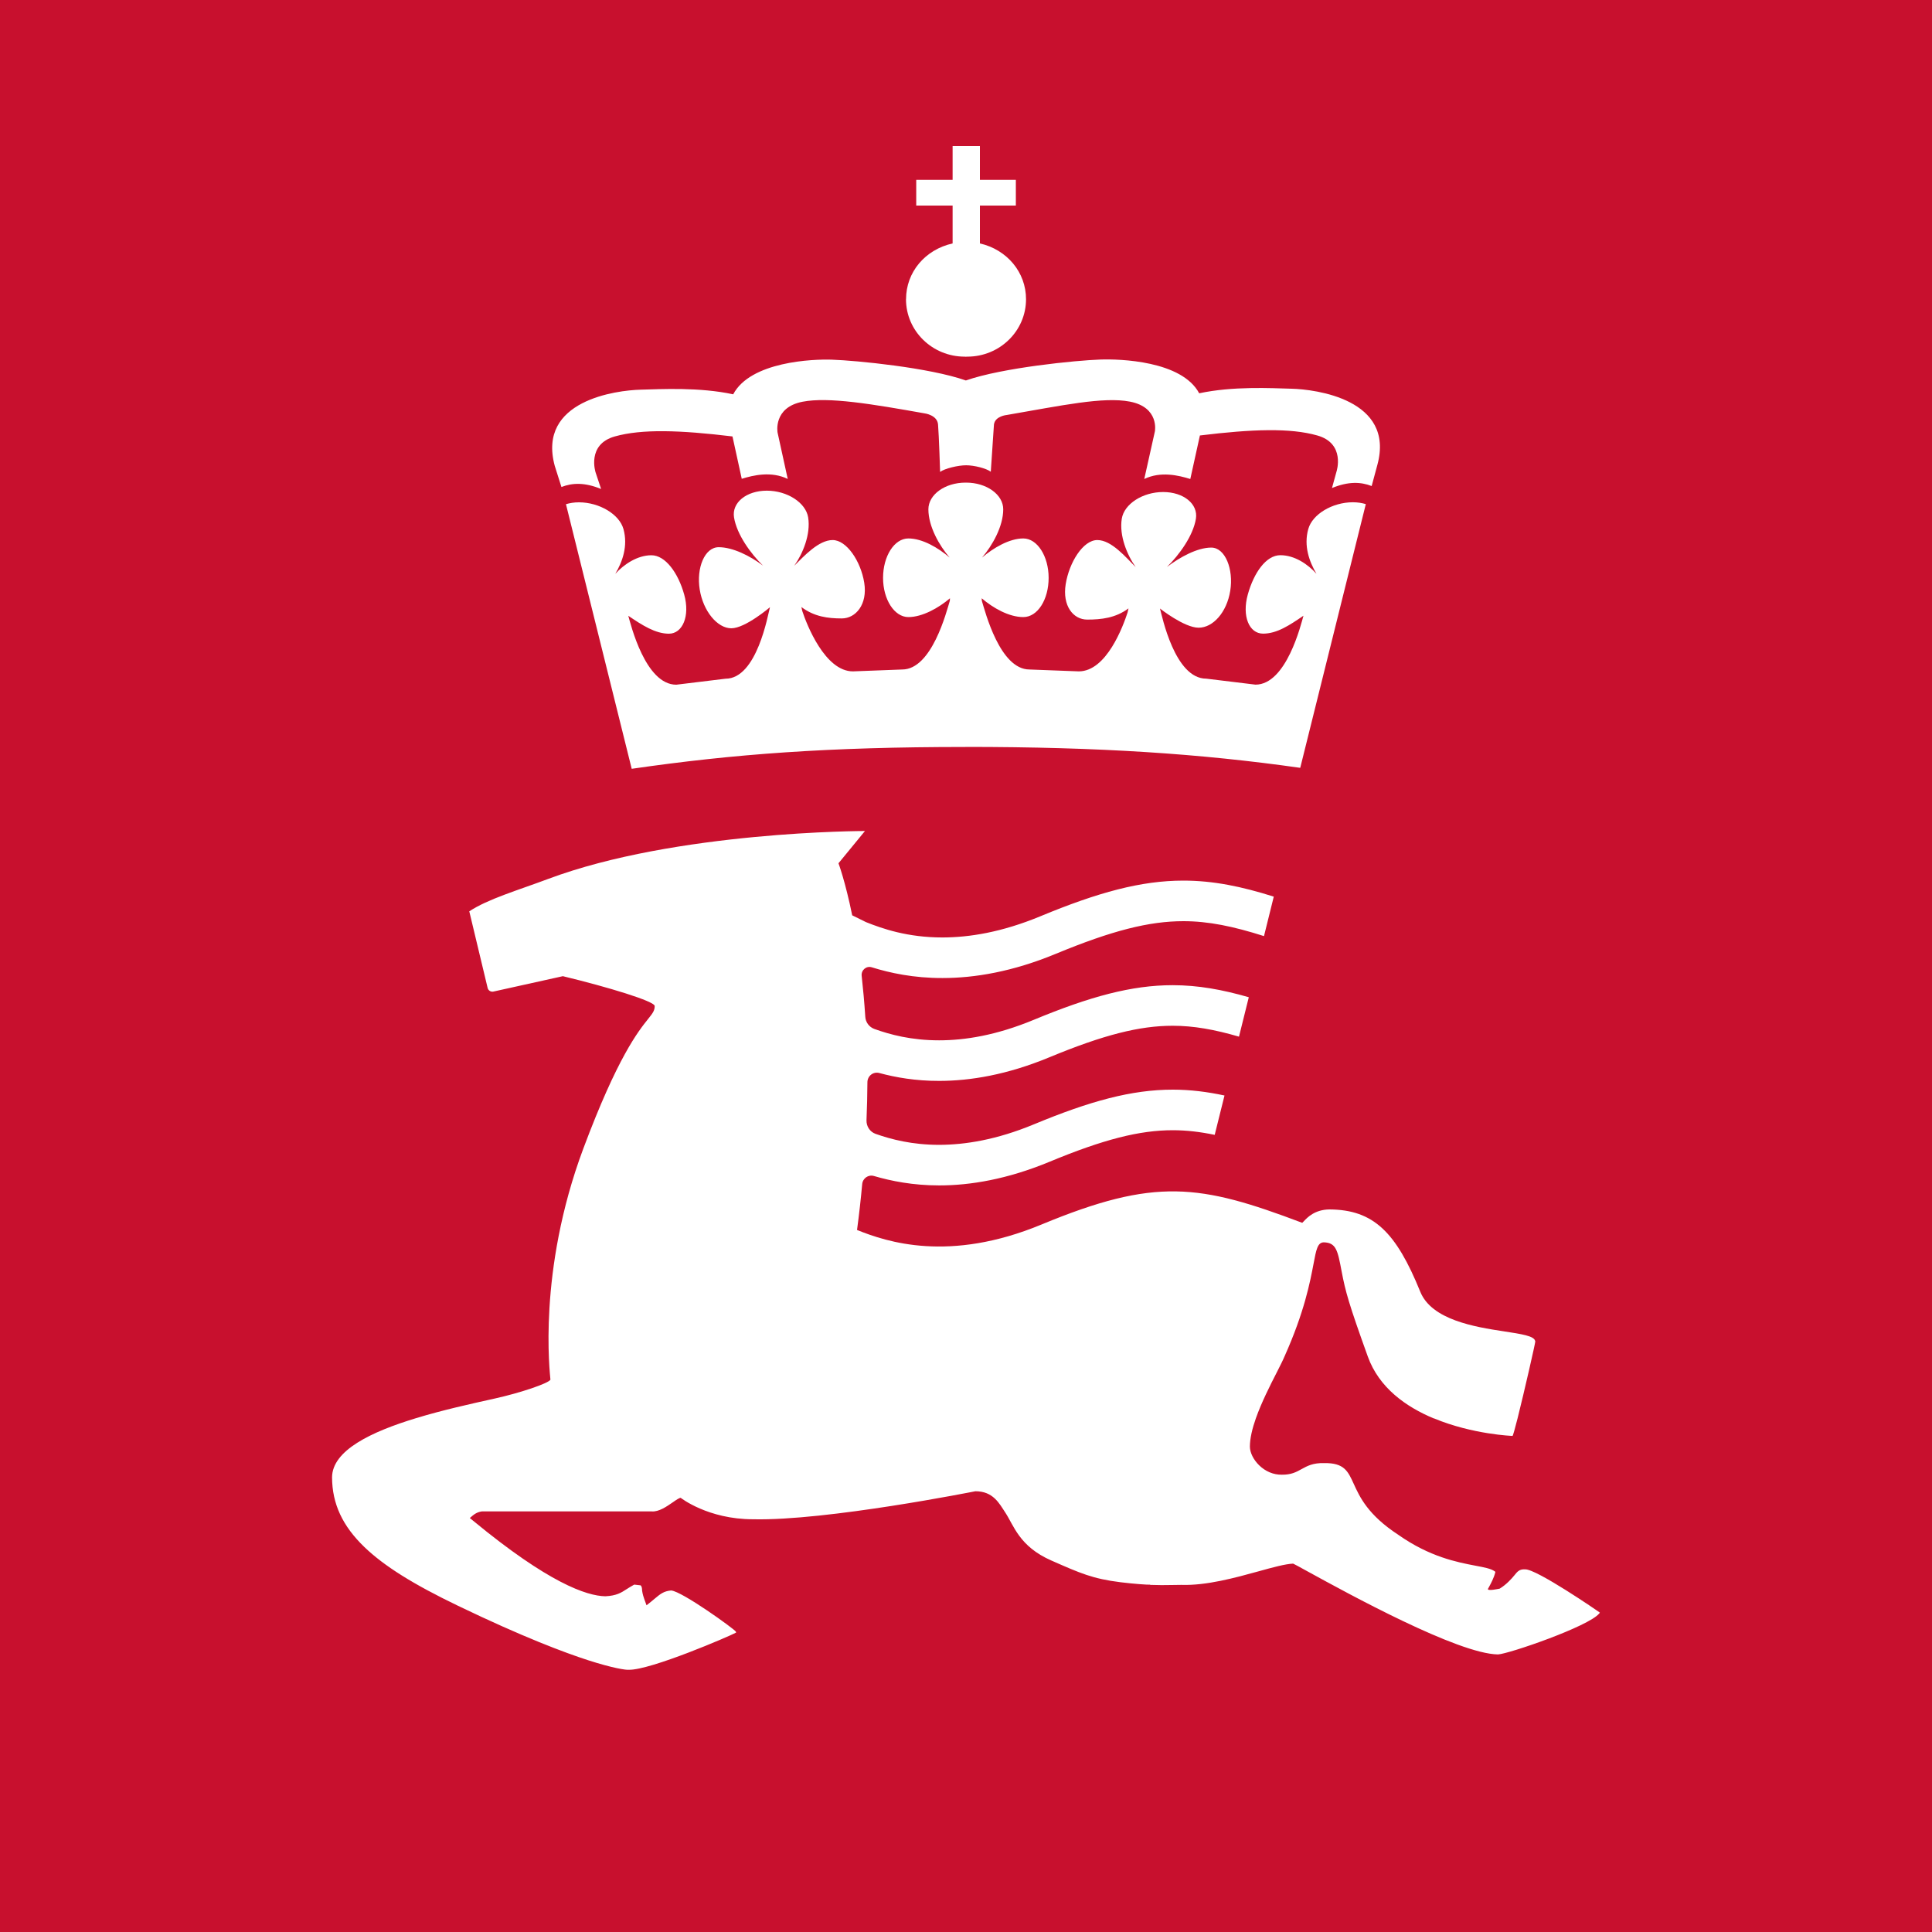
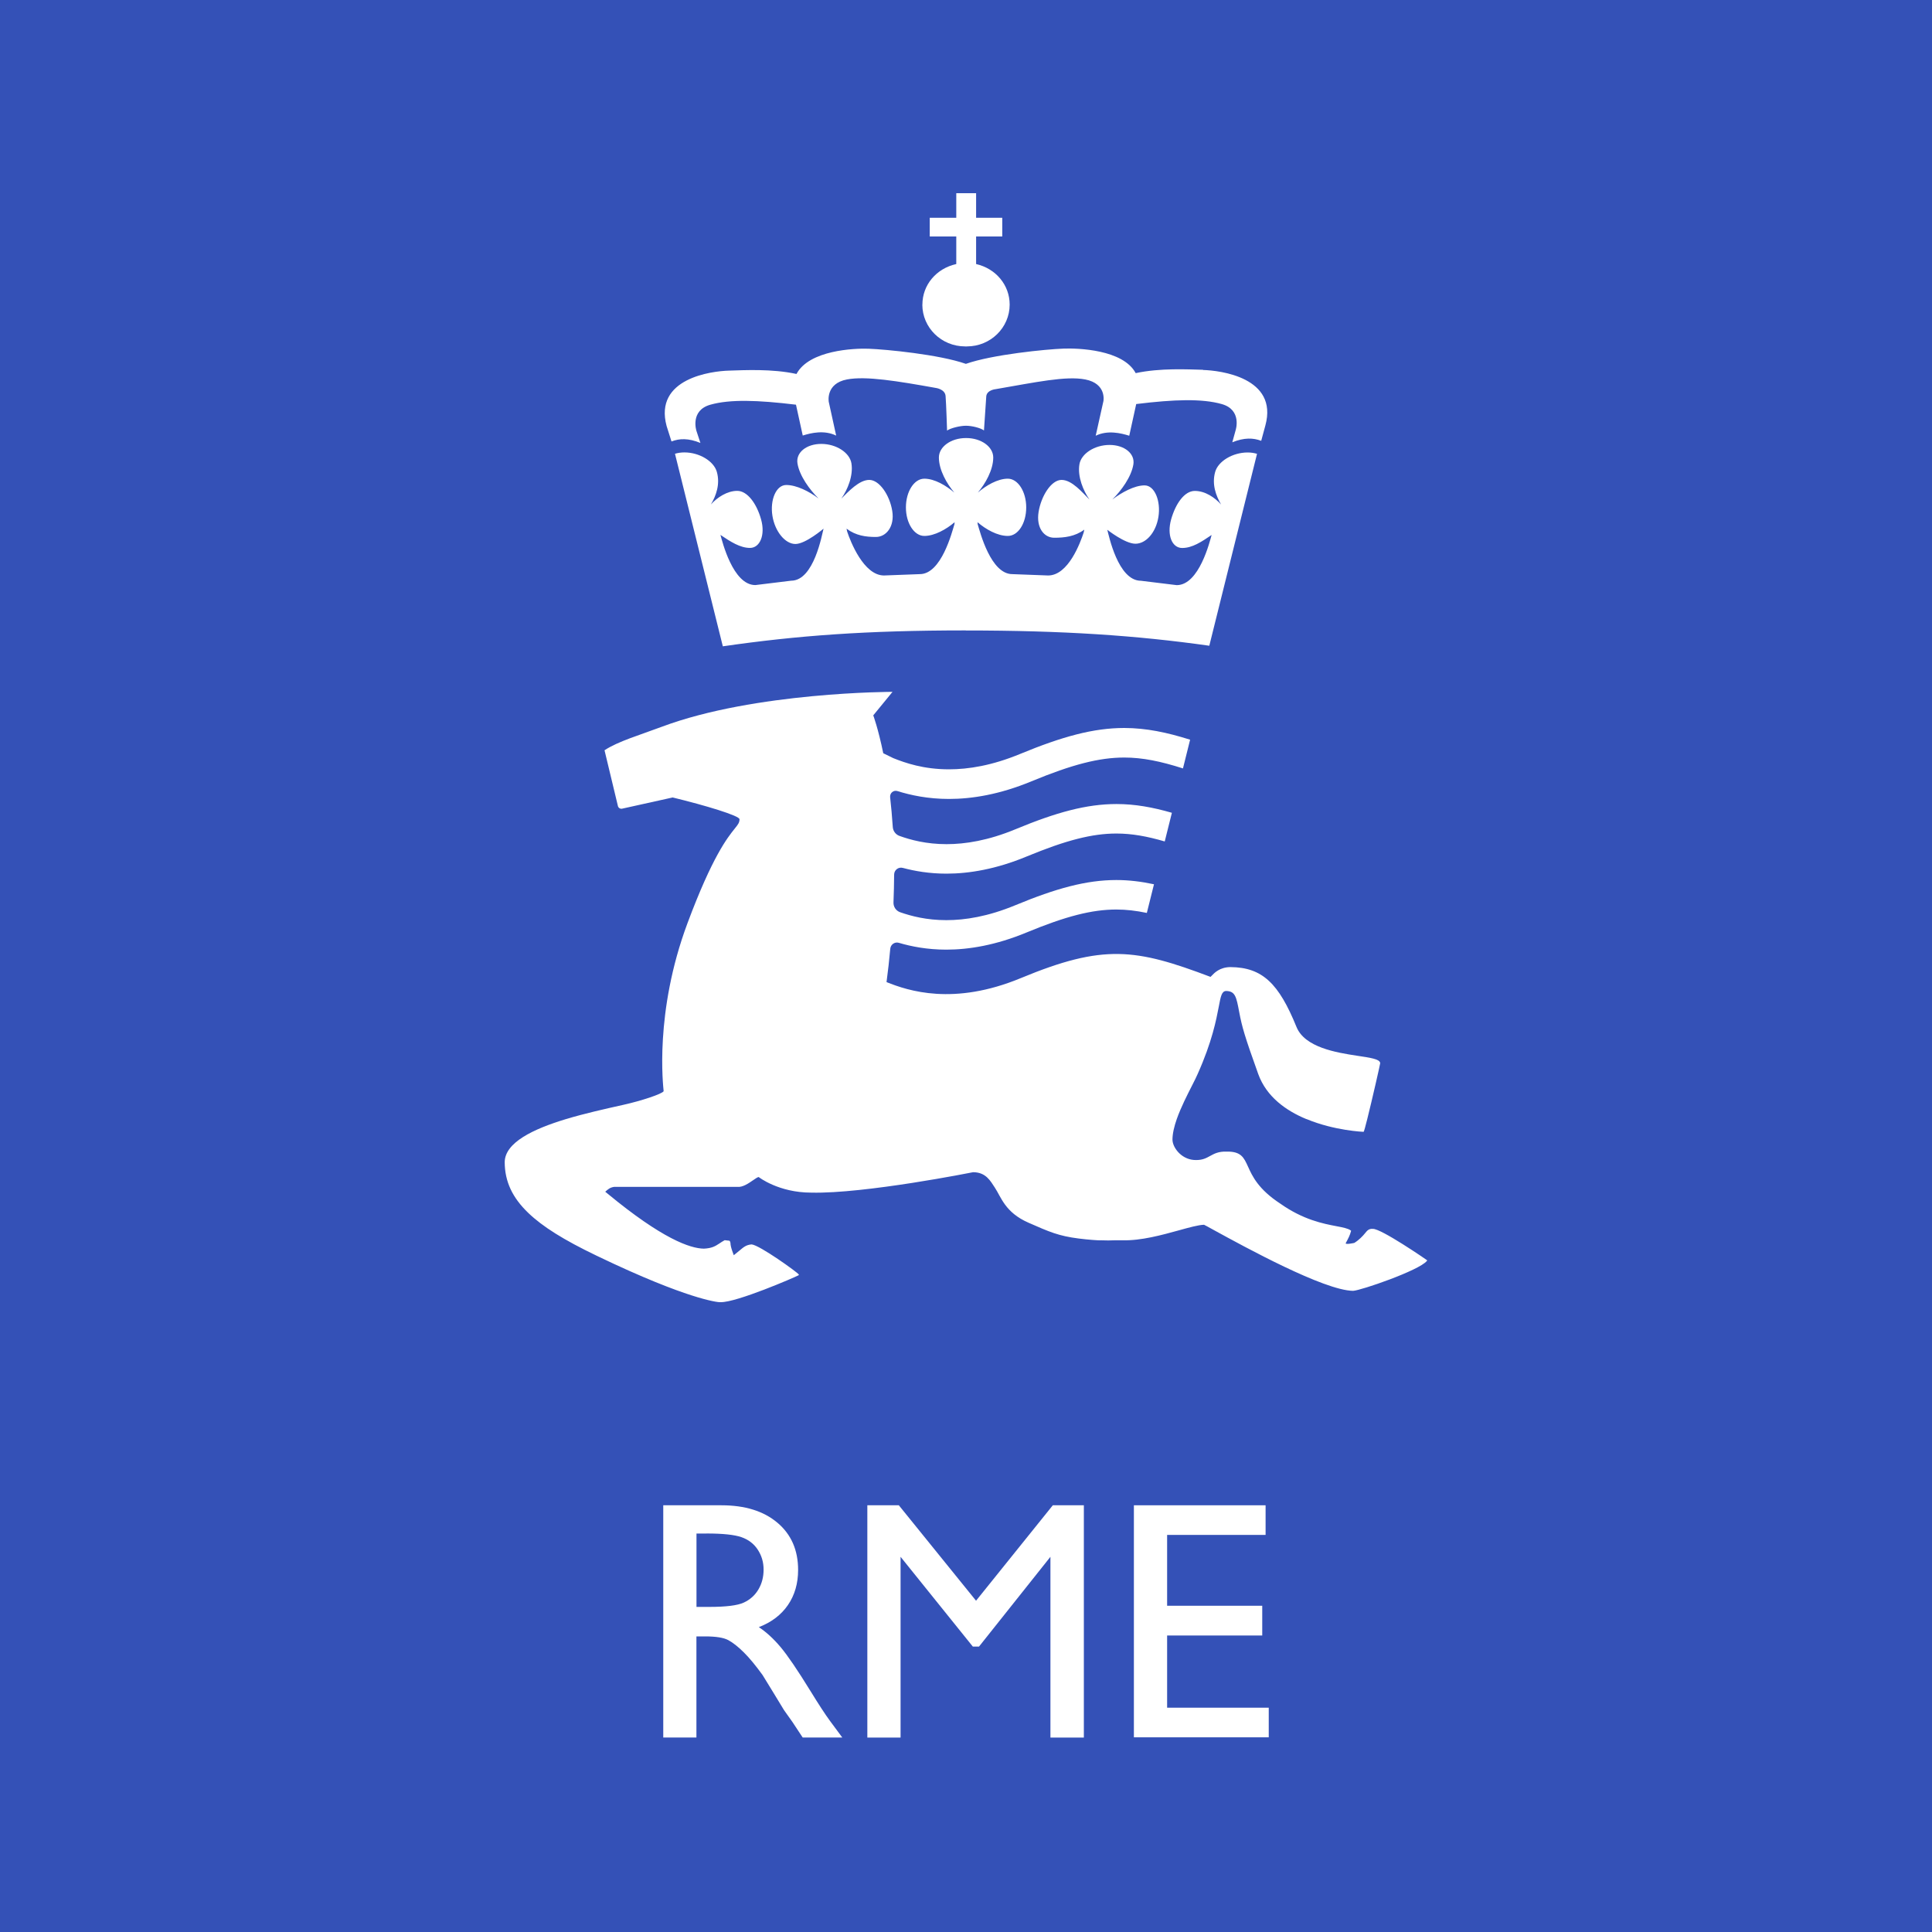
- <svg xmlns="http://www.w3.org/2000/svg" width="100" height="100" viewBox="0 0 100 100" fill="none">
-   <path d="M0 0H100V100H0V0Z" fill="#C8102E" />
-   <path d="M46.894 15.487C46.894 17.13 48.254 18.46 49.934 18.46C49.957 18.46 49.977 18.467 50 18.463C50.024 18.463 50.044 18.46 50.067 18.46C51.747 18.46 53.107 17.13 53.107 15.487C53.107 14.09 52.12 12.92 50.72 12.6V10.64H52.58V9.31H50.72V7.56H49.307V9.31H47.424V10.64H49.307V12.6C47.884 12.917 46.897 14.087 46.897 15.487H46.894Z" fill="white" />
-   <path d="M49.977 38.66C56.904 38.66 62.133 39.01 67.3 39.743L70.694 26.093C70.493 26.033 70.27 25.997 70.023 25.997C68.963 25.997 67.93 26.617 67.717 27.38C67.47 28.257 67.77 29.073 68.14 29.7C67.694 29.203 67.01 28.737 66.27 28.737C65.53 28.737 64.9 29.647 64.587 30.767C64.273 31.887 64.653 32.797 65.377 32.797C66.1 32.797 66.75 32.357 67.467 31.87C67.344 32.3 66.587 35.437 64.984 35.437L62.434 35.127C60.8 35.127 60.144 31.863 60.04 31.497C60.04 31.497 61.297 32.49 62.04 32.49C62.783 32.49 63.497 31.7 63.677 30.58C63.857 29.46 63.417 28.343 62.694 28.343C61.97 28.343 61.07 28.84 60.4 29.347C61.033 28.727 61.757 27.733 61.9 26.85C62.023 26.087 61.264 25.467 60.203 25.467C59.144 25.467 58.184 26.087 58.063 26.85C57.923 27.727 58.34 28.727 58.783 29.353C58.277 28.853 57.537 27.953 56.797 27.953C56.057 27.953 55.34 29.113 55.16 30.237C54.98 31.357 55.55 32.07 56.273 32.07C56.997 32.07 57.743 31.99 58.41 31.49L58.364 31.7C58.137 32.393 57.28 34.75 55.837 34.75L53.287 34.653C51.754 34.653 50.993 31.66 50.82 31.097L50.813 30.967C51.4 31.47 52.224 31.94 52.967 31.94C53.71 31.94 54.277 31.03 54.277 29.91C54.277 28.79 53.69 27.87 52.967 27.87C52.243 27.87 51.42 28.357 50.83 28.86C51.364 28.237 51.927 27.247 51.927 26.363C51.927 25.6 51.067 24.98 50.007 24.98C50 24.98 49.997 24.98 49.99 24.98C49.983 24.98 49.98 24.98 49.974 24.98C48.913 24.98 48.053 25.6 48.053 26.363C48.053 27.247 48.617 28.24 49.154 28.86C48.563 28.353 47.747 27.87 47.017 27.87C46.287 27.87 45.707 28.79 45.707 29.91C45.707 31.03 46.294 31.94 47.017 31.94C47.74 31.94 48.584 31.467 49.17 30.967L49.163 31.097C48.99 31.66 48.233 34.653 46.697 34.653L44.147 34.75C42.7 34.75 41.754 32.323 41.527 31.63L41.48 31.42C42.147 31.92 42.85 32.01 43.57 32.01C44.29 32.01 44.913 31.287 44.733 30.163C44.553 29.043 43.82 27.953 43.097 27.953C42.373 27.953 41.617 28.783 41.11 29.283C41.553 28.657 41.97 27.657 41.83 26.78C41.707 26.017 40.747 25.397 39.69 25.397C38.633 25.397 37.87 26.017 37.993 26.78C38.137 27.667 38.857 28.657 39.493 29.277C38.824 28.77 37.927 28.323 37.2 28.323C36.474 28.323 36.037 29.393 36.217 30.513C36.397 31.633 37.13 32.52 37.853 32.52C38.577 32.52 39.853 31.43 39.853 31.43C39.75 31.793 39.187 35.13 37.553 35.13L35.004 35.44C33.4 35.44 32.644 32.303 32.52 31.873C33.24 32.36 33.92 32.8 34.623 32.8C35.327 32.8 35.727 31.89 35.413 30.77C35.1 29.65 34.44 28.74 33.717 28.74C32.993 28.74 32.294 29.207 31.847 29.703C32.217 29.077 32.514 28.26 32.27 27.383C32.057 26.617 31.023 26 29.963 26C29.717 26 29.494 26.037 29.294 26.097L32.697 39.793C37.98 39.027 42.89 38.663 49.964 38.663L49.977 38.66Z" fill="white" />
-   <path d="M66.853 20.12C65.777 20.09 63.807 19.983 62.07 20.357C61.173 18.67 57.953 18.573 56.95 18.61C55.69 18.653 51.887 19.03 49.993 19.693C48.103 19.027 44.327 18.66 43.07 18.617C42.067 18.58 38.847 18.713 37.95 20.41C36.21 20.033 34.23 20.14 33.15 20.17C31.927 20.203 27.793 20.713 28.713 24.11L29.06 25.207C29.627 24.987 30.267 24.963 31.113 25.31L30.827 24.45C30.827 24.45 30.353 23.003 31.823 22.59C33.223 22.197 35.183 22.26 37.913 22.59L38.393 24.783C38.99 24.597 39.923 24.377 40.773 24.79L40.247 22.39C40.247 22.39 40.003 21.09 41.543 20.793C42.883 20.533 45.123 20.91 47.863 21.397C47.863 21.397 48.513 21.48 48.553 21.97C48.6 22.53 48.66 24.427 48.66 24.427C48.89 24.25 49.6 24.08 50.01 24.083C50.42 24.083 51.05 24.24 51.283 24.417L51.447 21.97C51.507 21.533 52.107 21.48 52.107 21.48C54.953 20.99 57.107 20.523 58.48 20.787C60.02 21.083 59.777 22.327 59.777 22.327L59.227 24.793C60.077 24.38 61.013 24.607 61.61 24.793L62.107 22.54C64.83 22.207 66.787 22.143 68.183 22.54C69.653 22.953 69.18 24.4 69.18 24.4L68.943 25.26C69.793 24.913 70.43 24.937 70.997 25.157L71.293 24.06C72.213 20.663 68.08 20.153 66.857 20.12H66.853Z" fill="white" />
-   <path d="M59.537 82.033C59.977 82.05 60.283 82.047 60.637 82.04L61.14 82.033C62.444 82.077 63.937 81.663 65.137 81.333C65.88 81.127 66.523 80.95 66.933 80.933C66.98 80.95 67.284 81.117 67.67 81.33C69.803 82.5 75.467 85.607 77.537 85.633C78.097 85.603 82.213 84.193 82.777 83.513L82.81 83.473L82.77 83.44C82.743 83.417 79.513 81.193 78.937 81.23C78.65 81.21 78.54 81.343 78.38 81.543C78.237 81.72 77.957 82.027 77.624 82.227C77.624 82.227 76.93 82.383 77.023 82.227C77.047 82.183 77.053 82.173 77.07 82.143C77.17 81.957 77.323 81.677 77.394 81.39L77.4 81.357L77.374 81.337C77.174 81.19 76.83 81.127 76.353 81.037C75.417 80.857 74.004 80.587 72.374 79.44C70.8 78.41 70.377 77.48 70.067 76.8C69.77 76.147 69.573 75.713 68.54 75.73C67.963 75.713 67.66 75.88 67.37 76.04C67.094 76.193 66.834 76.337 66.344 76.33C65.917 76.337 65.5 76.163 65.17 75.84C64.88 75.557 64.697 75.19 64.694 74.88C64.694 74.447 64.82 73.93 65.004 73.41C65.297 72.583 65.743 71.703 66.084 71.037C66.257 70.697 66.407 70.4 66.49 70.2C67.517 67.907 67.81 66.353 67.987 65.423C68.13 64.663 68.197 64.317 68.513 64.303C69.16 64.317 69.237 64.72 69.44 65.793C69.64 66.853 69.814 67.483 70.797 70.213C71.38 71.837 72.78 72.82 74.21 73.417H74.227C76.227 74.25 78.287 74.323 78.287 74.323C78.31 74.323 78.413 73.95 78.55 73.41C78.9 72.017 79.467 69.52 79.463 69.453V69.403H79.457C79.397 69.147 78.767 69.053 77.84 68.91C76.314 68.68 74.1 68.31 73.513 66.86C72.263 63.783 71.1 62.613 68.81 62.6C68.05 62.61 67.667 63.017 67.484 63.213C67.454 63.243 67.42 63.28 67.403 63.293C62.087 61.283 59.803 60.937 53.91 63.38C49.133 65.36 45.907 64.287 44.36 63.663C44.47 62.843 44.557 62.057 44.627 61.29C44.654 60.987 44.947 60.783 45.237 60.87C46.123 61.13 47.257 61.357 48.61 61.357C50.22 61.357 52.133 61.04 54.313 60.137C57.123 58.97 58.987 58.5 60.703 58.5C61.41 58.5 62.117 58.583 62.873 58.74L63.38 56.703C62.48 56.51 61.607 56.4 60.703 56.4C58.58 56.4 56.423 56.987 53.51 58.197C51.574 59 49.947 59.253 48.614 59.257C47.207 59.257 46.127 58.973 45.324 58.69C45.027 58.587 44.84 58.3 44.85 57.983C44.877 57.307 44.894 56.65 44.897 56.02C44.897 55.69 45.2 55.453 45.517 55.54C46.357 55.767 47.394 55.95 48.61 55.947C50.22 55.947 52.133 55.63 54.31 54.727C57.12 53.563 58.983 53.093 60.697 53.093C61.78 53.093 62.86 53.287 64.13 53.657L64.637 51.617C63.27 51.223 62.014 50.993 60.697 50.993C58.574 50.993 56.417 51.58 53.504 52.787C51.567 53.59 49.944 53.847 48.607 53.847C47.167 53.847 46.067 53.55 45.26 53.26C44.99 53.163 44.803 52.913 44.787 52.627C44.737 51.87 44.673 51.163 44.6 50.51C44.567 50.213 44.84 49.98 45.123 50.067C46.06 50.36 47.294 50.627 48.787 50.623C50.44 50.623 52.413 50.297 54.654 49.367C57.553 48.167 59.477 47.68 61.254 47.68C62.547 47.68 63.837 47.947 65.424 48.453L65.93 46.41C64.277 45.887 62.803 45.58 61.25 45.58C59.067 45.58 56.847 46.183 53.847 47.427C51.843 48.257 50.167 48.52 48.783 48.523C46.974 48.523 45.677 48.07 44.82 47.727L44.11 47.377C43.75 45.613 43.4 44.683 43.4 44.683C43.697 44.32 44.77 43.013 44.77 43.013C44.77 43.013 34.993 43.013 28.363 45.497C26.814 46.077 25.253 46.533 24.29 47.17L25.24 51.137C25.273 51.27 25.407 51.353 25.54 51.323L29.134 50.527C31.477 51.093 33.894 51.827 33.887 52.073C33.887 52.313 33.783 52.443 33.553 52.733C33.037 53.377 31.96 54.72 30.19 59.457C27.814 65.82 28.467 71.067 28.49 71.413C28.384 71.603 26.94 72.093 25.6 72.39C24.367 72.663 22.904 72.987 21.547 73.4C19.217 74.107 17.194 75.07 17.187 76.47C17.194 77.837 17.727 78.983 18.863 80.077C19.884 81.057 21.38 81.997 23.717 83.12C27.067 84.733 29.23 85.543 30.453 85.937C31.737 86.35 32.404 86.443 32.54 86.427C33.667 86.457 37.807 84.667 38.063 84.52L38.107 84.493L38.084 84.45C38.014 84.32 35.31 82.37 34.74 82.323H34.733C34.353 82.357 34.173 82.507 33.88 82.753C33.77 82.847 33.633 82.96 33.464 83.09L33.343 82.753C33.254 82.503 33.243 82.37 33.233 82.317C33.237 82.233 33.22 82.107 33.157 82.057L32.837 82.02H32.824L32.813 82.027C32.667 82.107 32.547 82.183 32.437 82.253C32.144 82.443 31.91 82.593 31.334 82.623C30.357 82.607 28.373 81.917 24.494 78.717C24.407 78.647 24.354 78.603 24.317 78.573C24.517 78.397 24.663 78.27 24.94 78.23H33.733C34.103 78.26 34.504 77.98 34.827 77.757C34.997 77.637 35.16 77.527 35.233 77.527C35.233 77.527 36.64 78.637 38.974 78.637C42.78 78.727 50.483 77.187 50.483 77.187C51.407 77.183 51.724 77.823 52.023 78.273C52.477 78.953 52.747 80.04 54.42 80.773C55.913 81.43 56.553 81.717 58.004 81.897C58.68 81.98 59.377 82.03 59.53 82.023L59.537 82.033Z" fill="white" />
+ <svg xmlns="http://www.w3.org/2000/svg" id="Layer_1" data-name="Layer 1" viewBox="50 50 300 300">
+   <defs>
+     <style>
+ 			.cls-1 {
+ 				fill: none;
+ 			}        
+ 			.cls-2 {
+ 				fill: #fff;       
+ 			}        
+ 			.cls-3 {         
+ 				fill: #3451b7;       
+ 			}     
+ 		</style>
+   </defs>
+   <rect class="cls-1" x="0" width="400" height="400" />
+   <g>
+     <g>
+       <polygon class="cls-3" points="50 50 350 50 350 350 50 350 50 50 50 50" />
+       <g>
+         <path class="cls-2" d="M193.22,97.3c0,3.59,2.97,6.49,6.64,6.49.05,0,.09.01.14.01s.09-.01.14-.01c3.67,0,6.64-2.91,6.64-6.49,0-3.05-2.15-5.6-5.21-6.3v-4.28h4.06v-2.9h-4.06v-3.82h-3.08v3.82h-4.12v2.9h4.12v4.28c-3.11.69-5.26,3.25-5.26,6.3h0Z" />
+         <path class="cls-2" d="M199.95,147.9c15.12,0,26.54.77,37.83,2.37l7.41-29.8c-.43-.13-.92-.21-1.46-.21-2.31,0-4.57,1.35-5.04,3.02-.54,1.91.12,3.7.92,5.06-.98-1.09-2.47-2.11-4.08-2.11s-2.99,1.98-3.68,4.43c-.68,2.45.14,4.43,1.72,4.43s3-.96,4.57-2.02c-.27.94-1.92,7.79-5.42,7.79l-5.56-.68c-3.57,0-5-7.13-5.22-7.92,0,0,2.74,2.17,4.37,2.17s3.18-1.72,3.57-4.17c.39-2.45-.57-4.89-2.15-4.89s-3.54,1.09-5.01,2.19c1.39-1.36,2.96-3.52,3.27-5.45.27-1.67-1.39-3.02-3.7-3.02s-4.41,1.35-4.68,3.02c-.31,1.91.6,4.1,1.57,5.47-1.1-1.09-2.72-3.06-4.34-3.06s-3.18,2.54-3.57,4.98c-.39,2.45.85,4,2.43,4s3.21-.18,4.67-1.26l-.1.46c-.5,1.51-2.36,6.66-5.52,6.66l-5.56-.21c-3.35,0-5.01-6.54-5.38-7.77l-.02-.29c1.28,1.1,3.08,2.13,4.7,2.13s2.86-1.98,2.86-4.43-1.28-4.46-2.86-4.46-3.38,1.06-4.66,2.16c1.17-1.36,2.4-3.52,2.4-5.45,0-1.67-1.87-3.02-4.19-3.02h-.06c-2.31,0-4.19,1.35-4.19,3.02,0,1.93,1.23,4.09,2.4,5.45-1.29-1.1-3.07-2.16-4.66-2.16s-2.86,2.01-2.86,4.46,1.28,4.43,2.86,4.43,3.42-1.03,4.7-2.13l-.02.29c-.38,1.23-2.03,7.77-5.38,7.77l-5.56.21c-3.16,0-5.22-5.3-5.72-6.81l-.1-.46c1.46,1.09,2.99,1.29,4.56,1.29s2.93-1.58,2.54-4.03c-.39-2.45-1.99-4.83-3.57-4.83s-3.23,1.81-4.34,2.9c.97-1.37,1.88-3.55,1.57-5.47-.27-1.67-2.36-3.02-4.68-3.02s-3.97,1.35-3.7,3.02c.31,1.93,1.89,4.09,3.27,5.45-1.46-1.1-3.42-2.09-5.01-2.09s-2.54,2.34-2.15,4.78c.39,2.45,1.99,4.38,3.57,4.38s4.37-2.38,4.37-2.38c-.23.8-1.46,8.08-5.03,8.08l-5.56.68c-3.5,0-5.15-6.85-5.42-7.79,1.57,1.06,3.06,2.02,4.59,2.02s2.41-1.98,1.72-4.43c-.68-2.45-2.13-4.43-3.7-4.43s-3.11,1.02-4.09,2.11c.81-1.37,1.46-3.15.92-5.06-.47-1.67-2.72-3.02-5.04-3.02-.54,0-1.03.08-1.46.21l7.43,29.9c11.53-1.67,22.26-2.47,37.7-2.47h0Z" />
+         <path class="cls-2" d="M236.8,107.42c-2.35-.06-6.65-.3-10.45.52-1.96-3.68-8.99-3.89-11.18-3.81-2.75.1-11.06.92-15.19,2.37-4.13-1.45-12.37-2.25-15.12-2.35-2.19-.08-9.22.21-11.18,3.92-3.8-.83-8.12-.59-10.48-.52-2.67.07-11.69,1.18-9.69,8.6l.76,2.4c1.24-.48,2.63-.53,4.49.23l-.62-1.88s-1.03-3.16,2.17-4.06c3.06-.86,7.33-.72,13.29,0l1.05,4.79c1.3-.41,3.34-.89,5.19.01l-1.15-5.24s-.53-2.84,2.83-3.48c2.93-.56,7.82.25,13.8,1.32,0,0,1.42.18,1.51,1.25.1,1.22.23,5.37.23,5.37.51-.38,2.05-.76,2.95-.75.9,0,2.27.34,2.78.73l.36-5.34c.13-.95,1.44-1.07,1.44-1.07,6.22-1.07,10.92-2.09,13.92-1.51,3.36.65,2.83,3.36,2.83,3.36l-1.2,5.38c1.85-.9,3.9-.41,5.21,0l1.08-4.92c5.95-.73,10.22-.86,13.27,0,3.21.9,2.17,4.06,2.17,4.06l-.52,1.88c1.85-.75,3.25-.7,4.49-.23l.65-2.4c2.01-7.42-7.02-8.53-9.69-8.6h0v-.03Z" />
+         <path class="cls-2" d="M220.82,242.59c.96.04,1.63.03,2.4,0h1.1c2.85.08,6.11-.82,8.72-1.54,1.62-.45,3.03-.84,3.92-.87.1.04.77.4,1.61.87,4.66,2.55,17.03,9.34,21.54,9.39,1.22-.06,10.21-3.15,11.44-4.63l.07-.09-.08-.07c-.06-.05-7.11-4.91-8.37-4.83-.63-.04-.86.25-1.22.69-.31.39-.93,1.05-1.66,1.49,0,0-1.51.34-1.31,0,.05-.09.06-.11.1-.18.22-.41.55-1.02.7-1.64l.02-.07-.06-.05c-.44-.32-1.19-.46-2.23-.66-2.04-.39-5.13-.98-8.69-3.49-3.44-2.25-4.36-4.28-5.03-5.76-.65-1.43-1.08-2.37-3.33-2.33-1.26-.04-1.92.33-2.56.68-.6.33-1.17.65-2.24.63-.93,0-1.84-.37-2.56-1.07-.63-.62-1.03-1.42-1.04-2.09,0-.94.27-2.07.67-3.21.64-1.81,1.62-3.72,2.36-5.18.38-.75.71-1.39.89-1.83,2.24-5.01,2.88-8.4,3.27-10.43.31-1.66.46-2.42,1.15-2.44,1.41.03,1.58.91,2.02,3.25.44,2.32.82,3.69,2.96,9.65,1.28,3.54,4.33,5.69,7.46,6.99h.04c4.37,1.82,8.86,1.98,8.86,1.98.05,0,.28-.82.57-1.99.76-3.04,2-8.5,2-8.64v-.11h-.01c-.13-.56-1.51-.77-3.53-1.07-3.33-.5-8.16-1.31-9.45-4.47-2.73-6.72-5.27-9.27-10.27-9.3-1.66.02-2.49.91-2.9,1.34-.06.07-.13.14-.18.18-11.61-4.39-16.6-5.15-29.46.19-10.43,4.32-17.47,1.98-20.85.62.24-1.79.43-3.51.58-5.18.06-.66.7-1.11,1.33-.92,1.93.57,4.41,1.06,7.37,1.06,3.51,0,7.7-.69,12.45-2.66,6.13-2.54,10.2-3.57,13.95-3.57,1.54,0,3.08.18,4.74.53l1.11-4.45c-1.96-.42-3.87-.66-5.84-.66-4.64,0-9.35,1.28-15.71,3.92-4.23,1.75-7.78,2.31-10.69,2.31-3.07,0-5.43-.62-7.18-1.23-.65-.23-1.06-.85-1.03-1.54.06-1.48.09-2.91.1-4.29,0-.72.66-1.24,1.36-1.05,1.84.49,4.1.89,6.76.89,3.51,0,7.7-.69,12.45-2.66,6.13-2.54,10.2-3.57,13.95-3.57,2.37,0,4.73.42,7.5,1.23l1.11-4.45c-2.98-.86-5.73-1.36-8.6-1.36-4.64,0-9.35,1.28-15.7,3.92-4.23,1.75-7.78,2.31-10.69,2.31-3.14,0-5.55-.65-7.31-1.28-.59-.21-1-.76-1.04-1.38-.11-1.65-.25-3.19-.41-4.62-.07-.65.52-1.16,1.14-.96,2.05.64,4.73,1.22,8,1.22,3.61,0,7.92-.71,12.81-2.74,6.33-2.62,10.53-3.69,14.41-3.69,2.82,0,5.64.58,9.11,1.69l1.11-4.46c-3.61-1.14-6.83-1.81-10.22-1.82-4.77,0-9.61,1.32-16.17,4.03-4.37,1.81-8.04,2.39-11.05,2.39-3.95,0-6.79-.99-8.66-1.74l-1.55-.76c-.79-3.85-1.55-5.88-1.55-5.88.65-.8,2.99-3.65,2.99-3.65,0,0-21.35,0-35.82,5.42-3.38,1.27-6.79,2.26-8.9,3.65l2.08,8.66c.07.29.36.47.65.41l7.85-1.74c5.11,1.24,10.39,2.84,10.38,3.38,0,.52-.22.81-.73,1.44-1.13,1.41-3.48,4.33-7.34,14.68-5.19,13.89-3.77,25.35-3.71,26.11-.23.42-3.39,1.48-6.31,2.13-2.69.6-5.89,1.31-8.85,2.2h.02-.02c-5.09,1.54-9.5,3.64-9.52,6.7.02,2.99,1.18,5.49,3.66,7.87,2.23,2.14,5.5,4.19,10.6,6.64,7.31,3.52,12.03,5.29,14.71,6.15,2.8.9,4.26,1.11,4.56,1.07,2.46.06,11.5-3.85,12.06-4.16l.1-.06-.05-.1c-.15-.29-6.05-4.54-7.3-4.65h0c-.83.07-1.22.4-1.86.94-.24.2-.54.45-.91.74l-.26-.73c-.19-.55-.22-.84-.24-.95,0-.18-.03-.46-.17-.57l-.7-.08h-.05c-.32.18-.59.35-.82.51-.64.42-1.15.74-2.41.8-2.13-.03-6.47-1.54-14.93-8.53-.19-.15-.3-.25-.38-.31.44-.39.75-.66,1.36-.75h19.2c.81.06,1.68-.54,2.39-1.03.37-.26.73-.5.88-.5,0,0,3.07,2.42,8.16,2.42,8.31.2,25.13-3.17,25.13-3.17,2.01,0,2.71,1.39,3.37,2.38.99,1.48,1.58,3.86,5.23,5.46,3.26,1.43,4.66,2.06,7.83,2.46,1.48.19,3,.29,3.33.28l-.04-.02Z" />
+       </g>
+     </g>
+     <g>
+       <path class="cls-2" d="M152.99,319.81v-36.07h9.04c3.65,0,6.55.9,8.69,2.71,2.14,1.81,3.21,4.25,3.21,7.33,0,2.1-.53,3.92-1.58,5.45-1.05,1.53-2.56,2.68-4.52,3.43,1.15.76,2.28,1.79,3.38,3.1,1.1,1.31,2.65,3.59,4.65,6.84,1.26,2.05,2.26,3.59,3.02,4.62l1.91,2.58h-6.15l-1.57-2.38c-.05-.09-.15-.23-.31-.44l-1.01-1.42-1.6-2.63-1.73-2.82c-1.07-1.48-2.04-2.66-2.93-3.54-.89-.88-1.69-1.51-2.4-1.89-.72-.39-1.92-.58-3.61-.58h-1.34v15.7h-5.16ZM159.7,288.13h-1.55v11.39h1.96c2.62,0,4.41-.22,5.38-.67.97-.45,1.73-1.12,2.27-2.03s.81-1.93.81-3.09-.3-2.16-.9-3.09c-.6-.92-1.45-1.57-2.54-1.95-1.09-.38-2.9-.57-5.44-.57Z" />
+       <path class="cls-2" d="M213.47,283.74h4.83v36.07h-5.19v-28.07l-11.09,13.94h-.96l-11.22-13.94v28.07h-5.16v-36.07h4.89l11.99,14.82,11.92-14.82Z" />
+       <path class="cls-2" d="M226.07,283.74h20.45v4.6h-15.29v11h14.77v4.62h-14.77v11.21h15.78v4.6h-20.94v-36.02Z" />
+     </g>
+   </g>
</svg>
